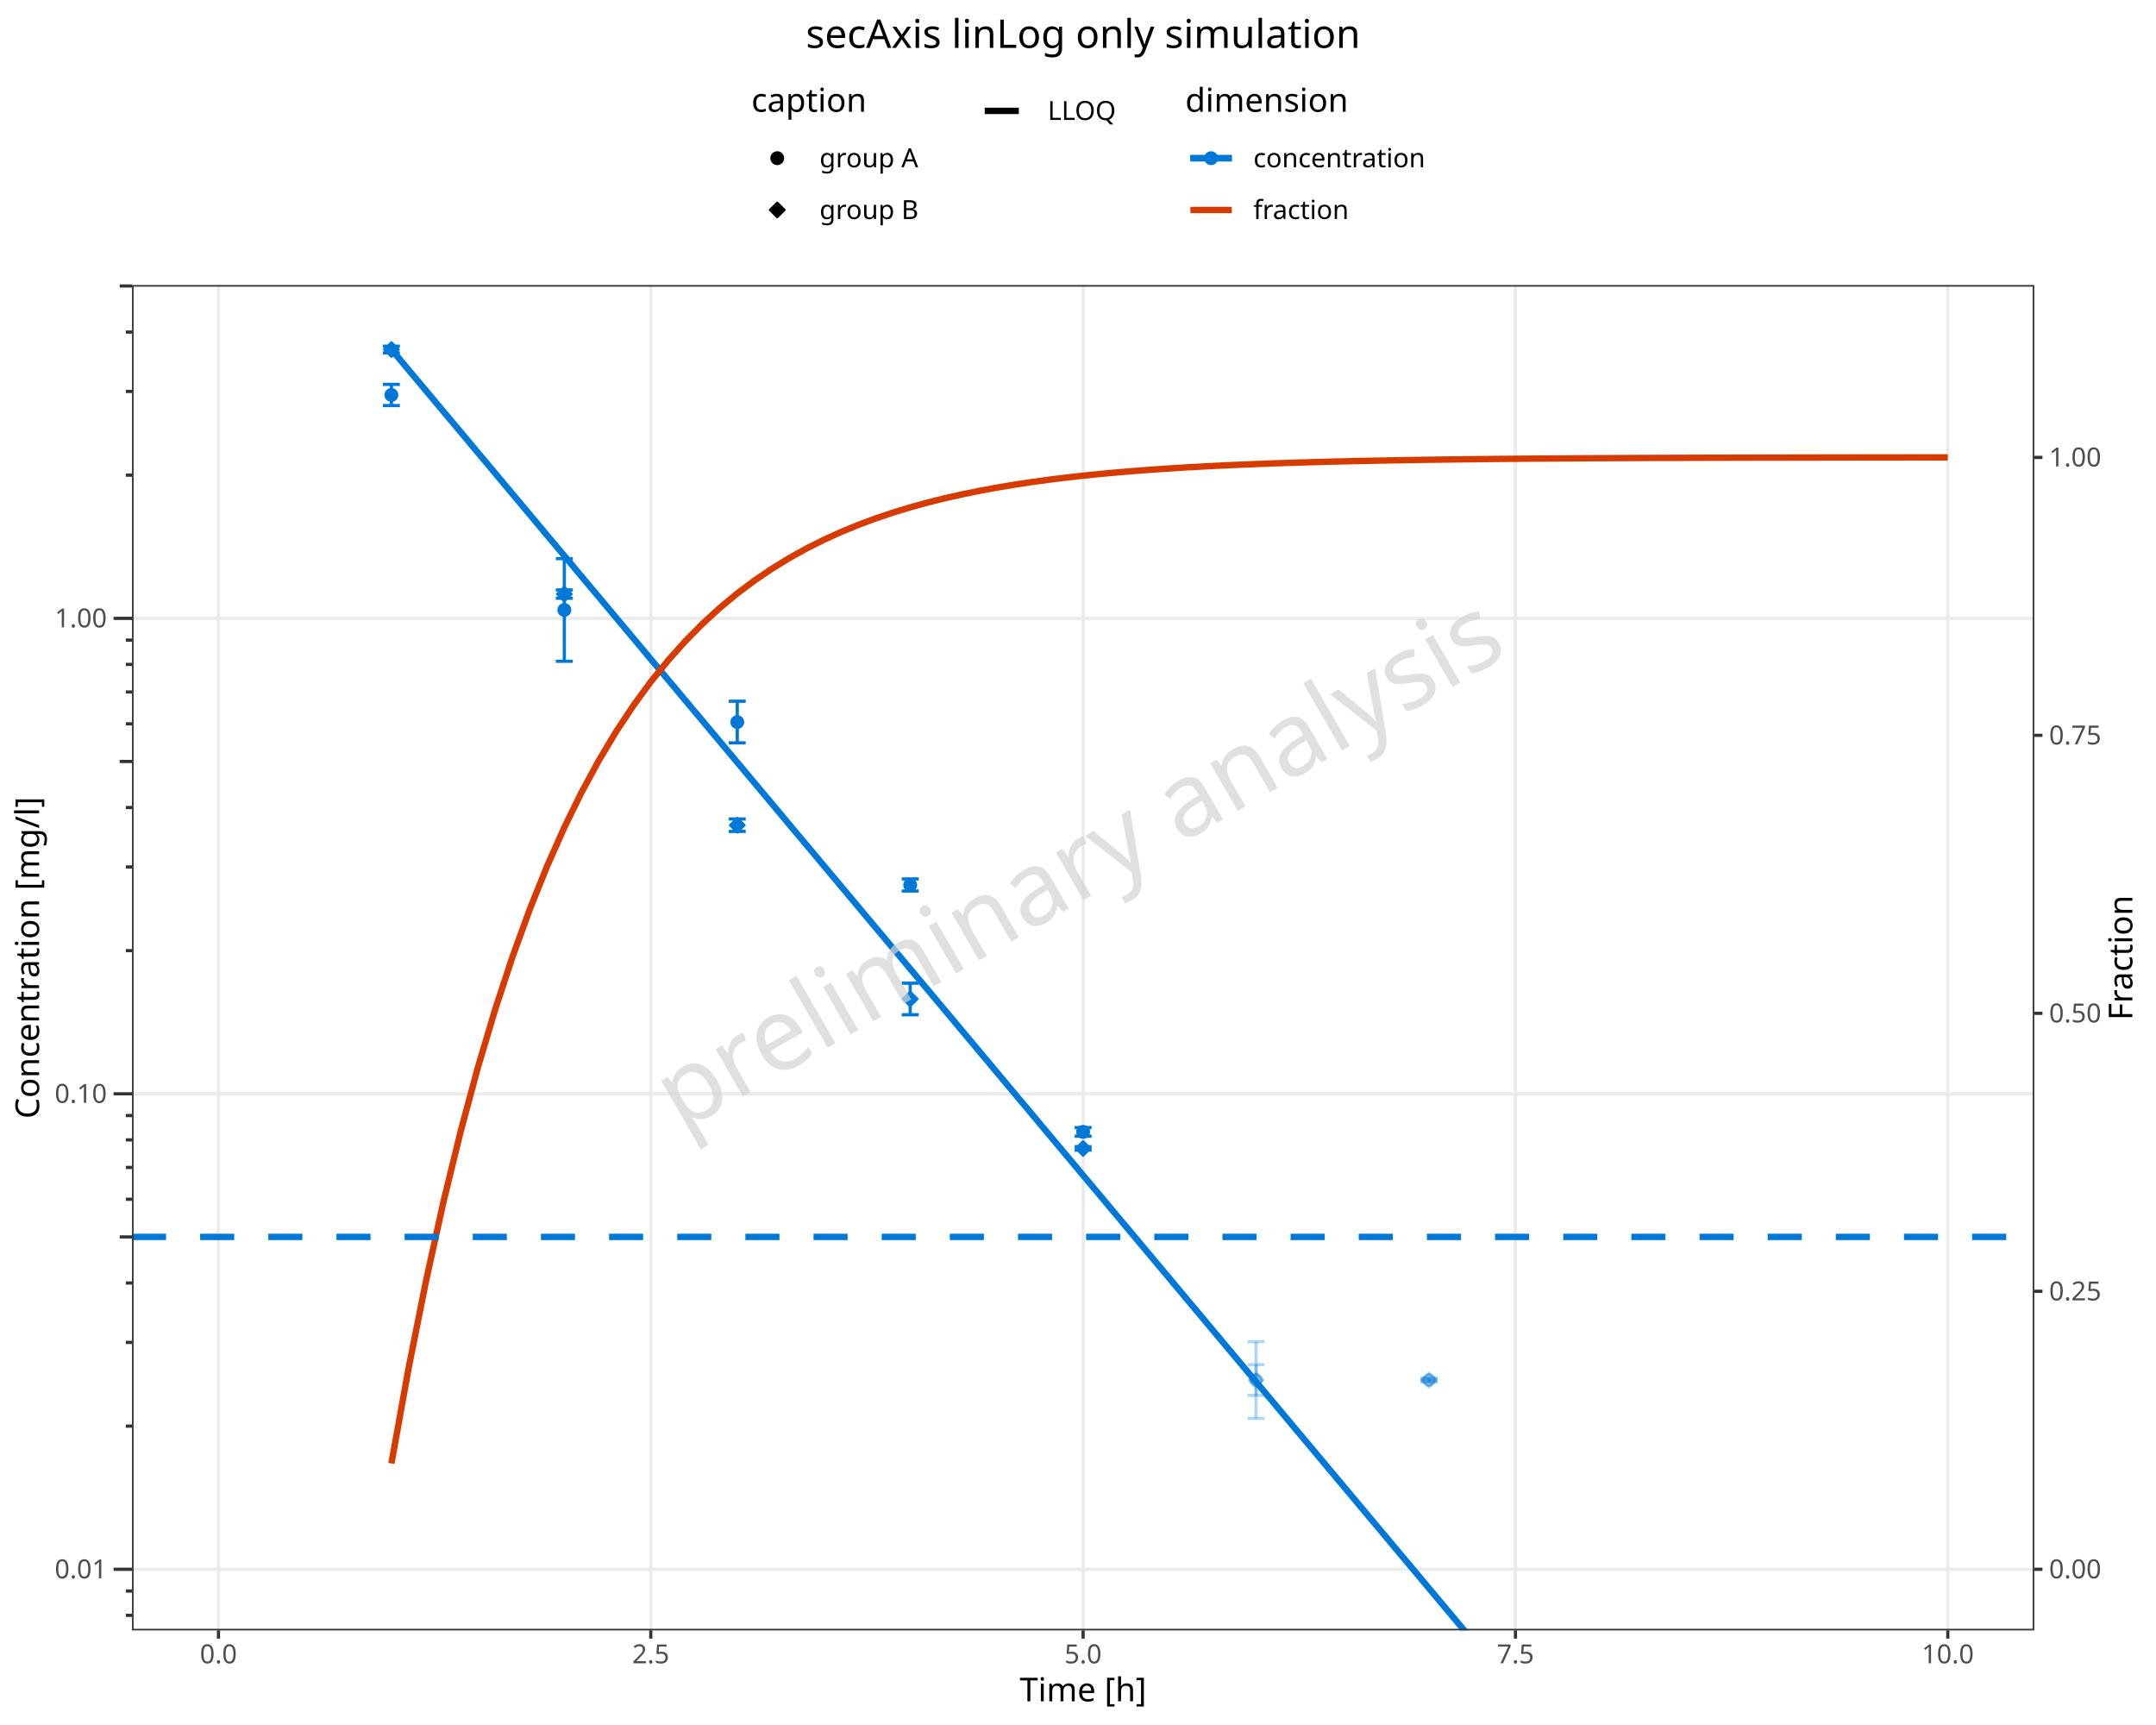
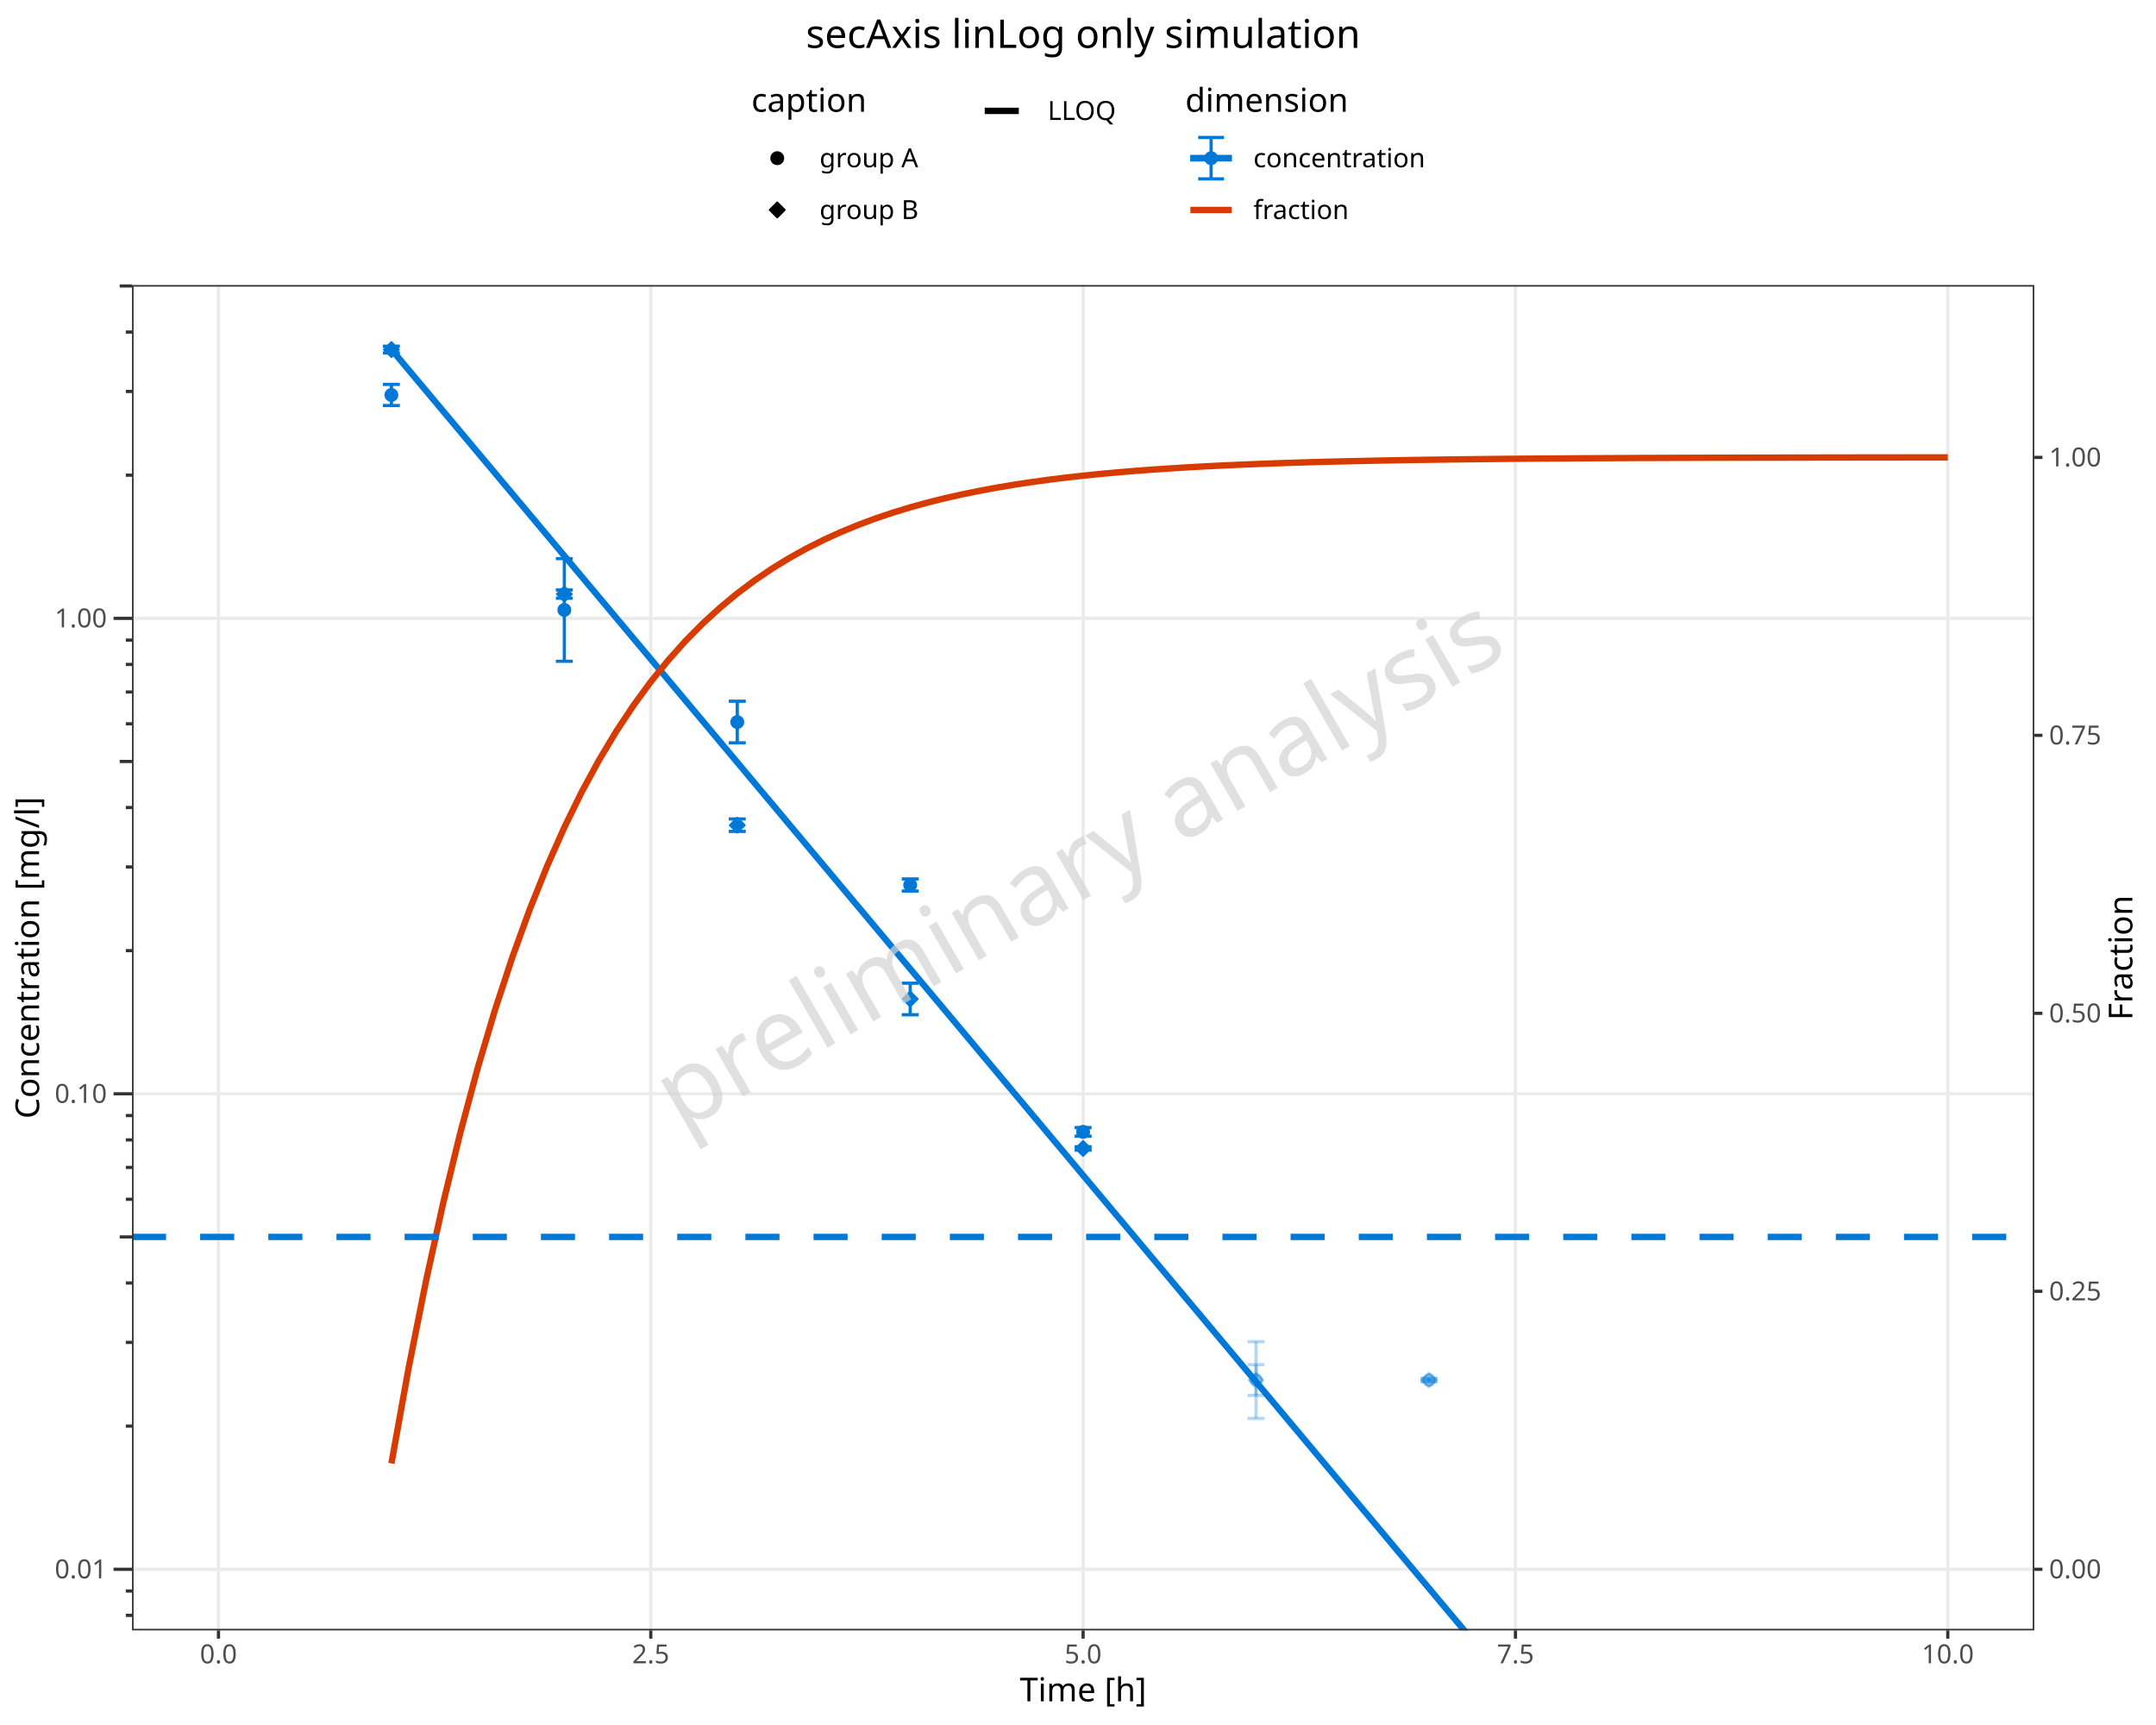
<svg xmlns="http://www.w3.org/2000/svg" class="svglite" data-engine-version="2.0" width="720.00pt" height="576.00pt" viewBox="0 0 720.00 576.00">
  <defs>
    <style type="text/css">
    .svglite line, .svglite polyline, .svglite polygon, .svglite path, .svglite rect, .svglite circle {
      fill: none;
      stroke: #000000;
      stroke-linecap: round;
      stroke-linejoin: round;
      stroke-miterlimit: 10.00;
    }
  </style>
  </defs>
  <rect width="100%" height="100%" style="stroke: none; fill: #FFFFFF;" />
  <defs>
    <clipPath id="cpMC4wMHw3MjAuMDB8MC4wMHw1NzYuMDA=">
      <rect x="0.00" y="0.00" width="720.00" height="576.00" />
    </clipPath>
  </defs>
  <g clip-path="url(#cpMC4wMHw3MjAuMDB8MC4wMHw1NzYuMDA=)">
    <rect x="0" y="0.00" width="720.00" height="576.00" style="stroke-width: 1.07; stroke: #FFFFFF; fill: #FFFFFF;" />
  </g>
  <defs>
    <clipPath id="cpNDQuMDh8Njc5LjM1fDk1LjE4fDU0NC40Mg==">
      <rect x="44.08" y="95.18" width="635.27" height="449.24" />
    </clipPath>
  </defs>
  <g clip-path="url(#cpNDQuMDh8Njc5LjM1fDk1LjE4fDU0NC40Mg==)">
    <rect x="44.08" y="95.18" width="635.27" height="449.24" style="stroke-width: 1.07; stroke: none; fill: #FFFFFF;" />
    <polyline points="44.08,524.00 679.35,524.00 " style="stroke-width: 1.07; stroke: #EBEBEB; stroke-linecap: butt;" />
    <polyline points="44.08,365.23 679.35,365.23 " style="stroke-width: 1.07; stroke: #EBEBEB; stroke-linecap: butt;" />
    <polyline points="44.08,206.47 679.35,206.47 " style="stroke-width: 1.07; stroke: #EBEBEB; stroke-linecap: butt;" />
    <polyline points="72.96,544.42 72.96,95.18 " style="stroke-width: 1.07; stroke: #EBEBEB; stroke-linecap: butt;" />
    <polyline points="217.33,544.42 217.33,95.18 " style="stroke-width: 1.07; stroke: #EBEBEB; stroke-linecap: butt;" />
    <polyline points="361.71,544.42 361.71,95.18 " style="stroke-width: 1.07; stroke: #EBEBEB; stroke-linecap: butt;" />
    <polyline points="506.09,544.42 506.09,95.18 " style="stroke-width: 1.07; stroke: #EBEBEB; stroke-linecap: butt;" />
    <polyline points="650.47,544.42 650.47,95.18 " style="stroke-width: 1.07; stroke: #EBEBEB; stroke-linecap: butt;" />
    <polyline points="130.71,116.65 136.48,123.55 142.26,130.44 148.03,137.34 153.81,144.23 159.58,151.13 165.36,158.02 171.13,164.92 176.91,171.81 182.68,178.71 188.46,185.60 194.23,192.50 200.01,199.39 205.78,206.29 211.56,213.18 217.33,220.08 223.11,226.97 228.88,233.87 234.66,240.76 240.43,247.66 246.21,254.55 251.98,261.45 257.76,268.34 263.53,275.24 269.31,282.13 275.09,289.03 280.86,295.92 286.64,302.82 292.41,309.71 298.19,316.61 303.96,323.50 309.74,330.40 315.51,337.29 321.29,344.19 327.06,351.09 332.84,357.98 338.61,364.88 344.39,371.77 350.16,378.67 355.94,385.56 361.71,392.46 367.49,399.35 373.26,406.25 379.04,413.14 384.81,420.04 390.59,426.93 396.36,433.83 402.14,440.72 407.91,447.62 413.69,454.51 419.46,461.41 425.24,468.30 431.01,475.20 436.79,482.09 442.56,488.99 448.34,495.88 454.11,502.78 459.89,509.67 465.66,516.57 471.44,523.46 477.22,530.36 482.99,537.25 488.77,544.15 494.54,551.04 500.32,557.94 506.09,564.83 511.87,571.73 517.64,578.62 523.42,585.52 529.19,592.41 534.97,599.31 540.74,606.20 546.52,613.10 552.29,619.99 558.07,626.89 563.84,633.78 569.62,640.68 575.39,647.57 581.17,654.47 586.94,661.36 592.72,668.26 598.49,675.15 604.27,682.05 610.04,688.94 615.82,695.84 621.59,702.73 627.37,709.63 633.14,716.52 638.92,723.42 644.69,730.32 650.47,737.21 " style="stroke-width: 2.13; stroke: #0078D7; stroke-linecap: butt;" />
    <polyline points="130.71,488.66 136.48,456.69 142.26,427.76 148.03,401.58 153.81,377.90 159.58,356.47 165.36,337.07 171.13,319.53 176.91,303.65 182.68,289.28 188.46,276.28 194.23,264.52 200.01,253.88 205.78,244.25 211.56,235.54 217.33,227.65 223.11,220.52 228.88,214.06 234.66,208.22 240.43,202.94 246.21,198.15 251.98,193.83 257.76,189.91 263.53,186.37 269.31,183.16 275.09,180.26 280.86,177.64 286.64,175.26 292.41,173.11 298.19,171.17 303.96,169.41 309.74,167.82 315.51,166.38 321.29,165.08 327.06,163.90 332.84,162.83 338.61,161.86 344.39,160.99 350.16,160.20 355.94,159.48 361.71,158.84 367.49,158.25 373.26,157.72 379.04,157.24 384.81,156.81 390.59,156.42 396.36,156.06 402.14,155.74 407.91,155.45 413.69,155.19 419.46,154.95 425.24,154.73 431.01,154.54 436.79,154.36 442.56,154.20 448.34,154.06 454.11,153.93 459.89,153.81 465.66,153.70 471.44,153.60 477.22,153.52 482.99,153.44 488.77,153.37 494.54,153.30 500.32,153.24 506.09,153.19 511.87,153.14 517.64,153.10 523.42,153.06 529.19,153.02 534.97,152.99 540.74,152.96 546.52,152.93 552.29,152.91 558.07,152.89 563.84,152.87 569.62,152.85 575.39,152.84 581.17,152.82 586.94,152.81 592.72,152.80 598.49,152.79 604.27,152.78 610.04,152.77 615.82,152.76 621.59,152.75 627.37,152.75 633.14,152.74 638.92,152.73 644.69,152.73 650.47,152.73 " style="stroke-width: 2.13; stroke: #D83B01; stroke-linecap: butt;" />
    <line x1="130.71" y1="135.42" x2="130.71" y2="128.35" style="stroke-width: 1.07; stroke: #0078D7; stroke-linecap: butt;" />
    <line x1="188.46" y1="220.81" x2="188.46" y2="186.54" style="stroke-width: 1.07; stroke: #0078D7; stroke-linecap: butt;" />
    <line x1="246.21" y1="248.05" x2="246.21" y2="234.15" style="stroke-width: 1.07; stroke: #0078D7; stroke-linecap: butt;" />
    <line x1="303.96" y1="297.53" x2="303.96" y2="293.49" style="stroke-width: 1.07; stroke: #0078D7; stroke-linecap: butt;" />
    <line x1="361.71" y1="379.39" x2="361.71" y2="376.51" style="stroke-width: 1.07; stroke: #0078D7; stroke-linecap: butt;" />
    <line x1="419.46" y1="473.63" x2="419.46" y2="448.01" style="stroke-width: 1.07; stroke: #0078D7; stroke-opacity: 0.30; stroke-linecap: butt;" />
    <line x1="477.22" y1="461.27" x2="477.22" y2="460.36" style="stroke-width: 1.07; stroke: #0078D7; stroke-opacity: 0.30; stroke-linecap: butt;" />
    <line x1="130.71" y1="117.84" x2="130.71" y2="115.60" style="stroke-width: 1.07; stroke: #0078D7; stroke-linecap: butt;" />
    <line x1="188.46" y1="199.75" x2="188.46" y2="196.99" style="stroke-width: 1.07; stroke: #0078D7; stroke-linecap: butt;" />
    <line x1="246.21" y1="277.61" x2="246.21" y2="273.47" style="stroke-width: 1.07; stroke: #0078D7; stroke-linecap: butt;" />
    <line x1="303.96" y1="338.84" x2="303.96" y2="328.30" style="stroke-width: 1.07; stroke: #0078D7; stroke-linecap: butt;" />
    <line x1="361.71" y1="384.04" x2="361.71" y2="382.91" style="stroke-width: 1.07; stroke: #0078D7; stroke-linecap: butt;" />
    <line x1="419.46" y1="465.94" x2="419.46" y2="455.69" style="stroke-width: 1.07; stroke: #0078D7; stroke-opacity: 0.30; stroke-linecap: butt;" />
    <line x1="477.22" y1="461.40" x2="477.22" y2="460.24" style="stroke-width: 1.07; stroke: #0078D7; stroke-opacity: 0.30; stroke-linecap: butt;" />
    <line x1="127.87" y1="135.42" x2="133.54" y2="135.42" style="stroke-width: 1.07; stroke: #0078D7; stroke-linecap: butt;" />
    <line x1="185.62" y1="220.81" x2="191.29" y2="220.81" style="stroke-width: 1.07; stroke: #0078D7; stroke-linecap: butt;" />
    <line x1="243.37" y1="248.05" x2="249.04" y2="248.05" style="stroke-width: 1.07; stroke: #0078D7; stroke-linecap: butt;" />
    <line x1="301.13" y1="297.53" x2="306.80" y2="297.53" style="stroke-width: 1.07; stroke: #0078D7; stroke-linecap: butt;" />
    <line x1="358.88" y1="379.39" x2="364.55" y2="379.39" style="stroke-width: 1.07; stroke: #0078D7; stroke-linecap: butt;" />
    <line x1="416.63" y1="473.63" x2="422.30" y2="473.63" style="stroke-width: 1.07; stroke: #0078D7; stroke-opacity: 0.30; stroke-linecap: butt;" />
    <line x1="474.38" y1="461.27" x2="480.05" y2="461.27" style="stroke-width: 1.07; stroke: #0078D7; stroke-opacity: 0.30; stroke-linecap: butt;" />
    <line x1="127.87" y1="117.84" x2="133.54" y2="117.84" style="stroke-width: 1.07; stroke: #0078D7; stroke-linecap: butt;" />
    <line x1="185.62" y1="199.75" x2="191.29" y2="199.75" style="stroke-width: 1.07; stroke: #0078D7; stroke-linecap: butt;" />
    <line x1="243.37" y1="277.61" x2="249.04" y2="277.61" style="stroke-width: 1.07; stroke: #0078D7; stroke-linecap: butt;" />
    <line x1="301.13" y1="338.84" x2="306.80" y2="338.84" style="stroke-width: 1.07; stroke: #0078D7; stroke-linecap: butt;" />
    <line x1="358.88" y1="384.04" x2="364.55" y2="384.04" style="stroke-width: 1.07; stroke: #0078D7; stroke-linecap: butt;" />
    <line x1="416.63" y1="465.94" x2="422.30" y2="465.94" style="stroke-width: 1.07; stroke: #0078D7; stroke-opacity: 0.30; stroke-linecap: butt;" />
    <line x1="474.38" y1="461.40" x2="480.05" y2="461.40" style="stroke-width: 1.07; stroke: #0078D7; stroke-opacity: 0.30; stroke-linecap: butt;" />
    <line x1="127.87" y1="128.35" x2="133.54" y2="128.35" style="stroke-width: 1.07; stroke: #0078D7; stroke-linecap: butt;" />
    <line x1="185.62" y1="186.54" x2="191.29" y2="186.54" style="stroke-width: 1.07; stroke: #0078D7; stroke-linecap: butt;" />
    <line x1="243.37" y1="234.15" x2="249.04" y2="234.15" style="stroke-width: 1.07; stroke: #0078D7; stroke-linecap: butt;" />
    <line x1="301.13" y1="293.49" x2="306.80" y2="293.49" style="stroke-width: 1.07; stroke: #0078D7; stroke-linecap: butt;" />
    <line x1="358.88" y1="376.51" x2="364.55" y2="376.51" style="stroke-width: 1.07; stroke: #0078D7; stroke-linecap: butt;" />
    <line x1="416.63" y1="448.01" x2="422.30" y2="448.01" style="stroke-width: 1.07; stroke: #0078D7; stroke-opacity: 0.30; stroke-linecap: butt;" />
    <line x1="474.38" y1="460.36" x2="480.05" y2="460.36" style="stroke-width: 1.07; stroke: #0078D7; stroke-opacity: 0.30; stroke-linecap: butt;" />
    <line x1="127.87" y1="115.60" x2="133.54" y2="115.60" style="stroke-width: 1.07; stroke: #0078D7; stroke-linecap: butt;" />
    <line x1="185.62" y1="196.99" x2="191.29" y2="196.99" style="stroke-width: 1.07; stroke: #0078D7; stroke-linecap: butt;" />
    <line x1="243.37" y1="273.47" x2="249.04" y2="273.47" style="stroke-width: 1.07; stroke: #0078D7; stroke-linecap: butt;" />
    <line x1="301.13" y1="328.30" x2="306.80" y2="328.30" style="stroke-width: 1.07; stroke: #0078D7; stroke-linecap: butt;" />
    <line x1="358.88" y1="382.91" x2="364.55" y2="382.91" style="stroke-width: 1.07; stroke: #0078D7; stroke-linecap: butt;" />
    <line x1="416.63" y1="455.69" x2="422.30" y2="455.69" style="stroke-width: 1.07; stroke: #0078D7; stroke-opacity: 0.30; stroke-linecap: butt;" />
    <line x1="474.38" y1="460.24" x2="480.05" y2="460.24" style="stroke-width: 1.07; stroke: #0078D7; stroke-opacity: 0.30; stroke-linecap: butt;" />
    <polygon points="132.66,131.89 132.65,131.69 132.62,131.50 132.58,131.32 132.51,131.14 132.43,130.96 132.33,130.80 132.22,130.64 132.09,130.50 131.95,130.37 131.79,130.26 131.63,130.16 131.46,130.08 131.27,130.01 131.09,129.97 130.90,129.94 130.71,129.93 130.51,129.94 130.33,129.97 130.14,130.01 129.96,130.08 129.78,130.16 129.62,130.26 129.47,130.37 129.32,130.50 129.19,130.64 129.08,130.80 128.98,130.96 128.90,131.14 128.83,131.32 128.79,131.50 128.76,131.69 128.75,131.89 128.76,132.08 128.79,132.27 128.83,132.45 128.90,132.63 128.98,132.81 129.08,132.97 129.19,133.13 129.32,133.27 129.47,133.40 129.62,133.51 129.78,133.61 129.96,133.69 130.14,133.76 130.33,133.80 130.51,133.83 130.71,133.84 130.90,133.83 131.09,133.80 131.27,133.76 131.46,133.69 131.63,133.61 131.79,133.51 131.95,133.40 132.09,133.27 132.22,133.13 132.33,132.97 132.43,132.81 132.51,132.63 132.58,132.45 132.62,132.27 132.65,132.08 " style="stroke-width: 0.71; stroke: #0078D7; fill: #0078D7;" />
    <polygon points="190.41,203.67 190.40,203.48 190.38,203.29 190.33,203.10 190.27,202.92 190.18,202.75 190.08,202.59 189.97,202.43 189.84,202.29 189.70,202.16 189.54,202.05 189.38,201.95 189.21,201.87 189.03,201.80 188.84,201.75 188.65,201.73 188.46,201.72 188.27,201.73 188.08,201.75 187.89,201.80 187.71,201.87 187.54,201.95 187.37,202.05 187.22,202.16 187.08,202.29 186.95,202.43 186.83,202.59 186.73,202.75 186.65,202.92 186.59,203.10 186.54,203.29 186.51,203.48 186.50,203.67 186.51,203.86 186.54,204.05 186.59,204.24 186.65,204.42 186.73,204.59 186.83,204.76 186.95,204.91 187.08,205.06 187.22,205.18 187.37,205.30 187.54,205.40 187.71,205.48 187.89,205.54 188.08,205.59 188.27,205.62 188.46,205.63 188.65,205.62 188.84,205.59 189.03,205.54 189.21,205.48 189.38,205.40 189.54,205.30 189.70,205.18 189.84,205.06 189.97,204.91 190.08,204.76 190.18,204.59 190.27,204.42 190.33,204.24 190.38,204.05 190.40,203.86 " style="stroke-width: 0.71; stroke: #0078D7; fill: #0078D7;" />
    <polygon points="248.17,241.10 248.16,240.91 248.13,240.72 248.08,240.54 248.02,240.36 247.93,240.18 247.84,240.02 247.72,239.86 247.59,239.72 247.45,239.59 247.30,239.48 247.13,239.38 246.96,239.30 246.78,239.23 246.59,239.19 246.40,239.16 246.21,239.15 246.02,239.16 245.83,239.19 245.64,239.23 245.46,239.30 245.29,239.38 245.12,239.48 244.97,239.59 244.83,239.72 244.70,239.86 244.58,240.02 244.48,240.18 244.40,240.36 244.34,240.54 244.29,240.72 244.26,240.91 244.25,241.10 244.26,241.30 244.29,241.49 244.34,241.67 244.40,241.85 244.48,242.03 244.58,242.19 244.70,242.34 244.83,242.49 244.97,242.62 245.12,242.73 245.29,242.83 245.46,242.91 245.64,242.98 245.83,243.02 246.02,243.05 246.21,243.06 246.40,243.05 246.59,243.02 246.78,242.98 246.96,242.91 247.13,242.83 247.30,242.73 247.45,242.62 247.59,242.49 247.72,242.34 247.84,242.19 247.93,242.03 248.02,241.85 248.08,241.67 248.13,241.49 248.16,241.30 " style="stroke-width: 0.71; stroke: #0078D7; fill: #0078D7;" />
    <polygon points="305.92,295.51 305.91,295.32 305.88,295.13 305.83,294.95 305.77,294.77 305.69,294.59 305.59,294.43 305.47,294.27 305.34,294.13 305.20,294.00 305.05,293.89 304.88,293.79 304.71,293.71 304.53,293.64 304.34,293.60 304.15,293.57 303.96,293.56 303.77,293.57 303.58,293.60 303.39,293.64 303.21,293.71 303.04,293.79 302.87,293.89 302.72,294.00 302.58,294.13 302.45,294.27 302.33,294.43 302.24,294.59 302.15,294.77 302.09,294.95 302.04,295.13 302.01,295.32 302.01,295.51 302.01,295.71 302.04,295.90 302.09,296.08 302.15,296.26 302.24,296.44 302.33,296.60 302.45,296.75 302.58,296.90 302.72,297.03 302.87,297.14 303.04,297.24 303.21,297.32 303.39,297.39 303.58,297.43 303.77,297.46 303.96,297.47 304.15,297.46 304.34,297.43 304.53,297.39 304.71,297.32 304.88,297.24 305.05,297.14 305.20,297.03 305.34,296.90 305.47,296.75 305.59,296.60 305.69,296.44 305.77,296.26 305.83,296.08 305.88,295.90 305.91,295.71 " style="stroke-width: 0.71; stroke: #0078D7; fill: #0078D7;" />
    <polygon points="363.67,377.95 363.66,377.76 363.63,377.57 363.58,377.38 363.52,377.20 363.44,377.03 363.34,376.86 363.22,376.71 363.10,376.57 362.95,376.44 362.80,376.32 362.63,376.23 362.46,376.14 362.28,376.08 362.09,376.03 361.90,376.00 361.71,375.99 361.52,376.00 361.33,376.03 361.14,376.08 360.96,376.14 360.79,376.23 360.63,376.32 360.47,376.44 360.33,376.57 360.20,376.71 360.09,376.86 359.99,377.03 359.91,377.20 359.84,377.38 359.79,377.57 359.77,377.76 359.76,377.95 359.77,378.14 359.79,378.33 359.84,378.52 359.91,378.70 359.99,378.87 360.09,379.04 360.20,379.19 360.33,379.33 360.47,379.46 360.63,379.58 360.79,379.68 360.96,379.76 361.14,379.82 361.33,379.87 361.52,379.90 361.71,379.91 361.90,379.90 362.09,379.87 362.28,379.82 362.46,379.76 362.63,379.68 362.80,379.58 362.95,379.46 363.10,379.33 363.22,379.19 363.34,379.04 363.44,378.87 363.52,378.70 363.58,378.52 363.63,378.33 363.66,378.14 " style="stroke-width: 0.71; stroke: #0078D7; fill: #0078D7;" />
    <polygon points="421.42,460.82 421.41,460.63 421.38,460.44 421.34,460.25 421.27,460.07 421.19,459.90 421.09,459.73 420.98,459.58 420.85,459.44 420.70,459.31 420.55,459.19 420.39,459.09 420.21,459.01 420.03,458.95 419.85,458.90 419.66,458.87 419.46,458.86 419.27,458.87 419.08,458.90 418.90,458.95 418.72,459.01 418.54,459.09 418.38,459.19 418.22,459.31 418.08,459.44 417.95,459.58 417.84,459.73 417.74,459.90 417.66,460.07 417.59,460.25 417.55,460.44 417.52,460.63 417.51,460.82 417.52,461.01 417.55,461.20 417.59,461.39 417.66,461.57 417.74,461.74 417.84,461.90 417.95,462.06 418.08,462.20 418.22,462.33 418.38,462.44 418.54,462.54 418.72,462.63 418.90,462.69 419.08,462.74 419.27,462.76 419.46,462.77 419.66,462.76 419.85,462.74 420.03,462.69 420.21,462.63 420.39,462.54 420.55,462.44 420.70,462.33 420.85,462.20 420.98,462.06 421.09,461.90 421.19,461.74 421.27,461.57 421.34,461.39 421.38,461.20 421.41,461.01 " style="stroke-width: 0.71; stroke: #0078D7; stroke-opacity: 0.30; fill: #0078D7; fill-opacity: 0.30;" />
    <polygon points="479.17,460.82 479.16,460.63 479.13,460.44 479.09,460.25 479.02,460.07 478.94,459.90 478.84,459.73 478.73,459.58 478.60,459.44 478.46,459.31 478.30,459.19 478.14,459.09 477.96,459.01 477.78,458.95 477.60,458.90 477.41,458.87 477.22,458.86 477.02,458.87 476.83,458.90 476.65,458.95 476.47,459.01 476.29,459.09 476.13,459.19 475.97,459.31 475.83,459.44 475.70,459.58 475.59,459.73 475.49,459.90 475.41,460.07 475.34,460.25 475.30,460.44 475.27,460.63 475.26,460.82 475.27,461.01 475.30,461.20 475.34,461.39 475.41,461.57 475.49,461.74 475.59,461.90 475.70,462.06 475.83,462.20 475.97,462.33 476.13,462.44 476.29,462.54 476.47,462.63 476.65,462.69 476.83,462.74 477.02,462.76 477.22,462.77 477.41,462.76 477.60,462.74 477.78,462.69 477.96,462.63 478.14,462.54 478.30,462.44 478.46,462.33 478.60,462.20 478.73,462.06 478.84,461.90 478.94,461.74 479.02,461.57 479.09,461.39 479.13,461.20 479.16,461.01 " style="stroke-width: 0.71; stroke: #0078D7; stroke-opacity: 0.30; fill: #0078D7; fill-opacity: 0.30;" />
    <polygon points="133.16,116.72 130.71,114.27 128.26,116.72 130.71,119.17 " style="stroke-width: 0.71; stroke: #0078D7; fill: #0078D7;" />
    <polygon points="190.91,198.37 188.46,195.92 186.01,198.37 188.46,200.82 " style="stroke-width: 0.71; stroke: #0078D7; fill: #0078D7;" />
    <polygon points="248.66,275.54 246.21,273.09 243.76,275.54 246.21,277.99 " style="stroke-width: 0.71; stroke: #0078D7; fill: #0078D7;" />
    <polygon points="306.41,333.57 303.96,331.12 301.51,333.57 303.96,336.02 " style="stroke-width: 0.71; stroke: #0078D7; fill: #0078D7;" />
    <polygon points="364.16,383.48 361.71,381.03 359.26,383.48 361.71,385.93 " style="stroke-width: 0.71; stroke: #0078D7; fill: #0078D7;" />
    <polygon points="421.91,460.82 419.46,458.37 417.01,460.82 419.46,463.27 " style="stroke-width: 0.71; stroke: #0078D7; stroke-opacity: 0.30; fill: #0078D7; fill-opacity: 0.30;" />
    <polygon points="479.66,460.82 477.22,458.37 474.77,460.82 477.22,463.27 " style="stroke-width: 0.71; stroke: #0078D7; stroke-opacity: 0.30; fill: #0078D7; fill-opacity: 0.30;" />
    <line x1="44.08" y1="413.02" x2="679.35" y2="413.02" style="stroke-width: 2.13; stroke: #0078D7; stroke-dasharray: 11.38,11.38; stroke-linecap: butt;" />
    <rect x="44.08" y="95.18" width="635.27" height="449.24" style="stroke-width: 1.07; stroke: #333333;" />
  </g>
  <g clip-path="url(#cpMC4wMHw3MjAuMDB8MC4wMHw1NzYuMDA=)">
    <text x="35.72" y="527.03" text-anchor="end" style="font-size: 8.80px; fill: #4D4D4D; font-family: sans;" textLength="17.13px" lengthAdjust="spacingAndGlyphs">0.01</text>
    <text x="35.72" y="368.26" text-anchor="end" style="font-size: 8.80px; fill: #4D4D4D; font-family: sans;" textLength="17.13px" lengthAdjust="spacingAndGlyphs">0.10</text>
    <text x="35.72" y="209.49" text-anchor="end" style="font-size: 8.80px; fill: #4D4D4D; font-family: sans;" textLength="17.13px" lengthAdjust="spacingAndGlyphs">1.00</text>
    <polyline points="37.92,524.00 44.08,524.00 " style="stroke-width: 1.07; stroke: #333333; stroke-linecap: butt;" />
    <polyline points="37.92,365.23 44.08,365.23 " style="stroke-width: 1.07; stroke: #333333; stroke-linecap: butt;" />
    <polyline points="37.92,206.47 44.08,206.47 " style="stroke-width: 1.07; stroke: #333333; stroke-linecap: butt;" />
    <polyline points="39.97,413.02 44.08,413.02 " style="stroke-width: 1.07; stroke: #333333; stroke-linecap: butt;" />
    <polyline points="39.97,254.26 44.08,254.26 " style="stroke-width: 1.07; stroke: #333333; stroke-linecap: butt;" />
    <polyline points="39.97,95.49 44.08,95.49 " style="stroke-width: 1.07; stroke: #333333; stroke-linecap: butt;" />
    <polyline points="42.02,539.38 44.08,539.38 " style="stroke-width: 1.07; stroke: #333333; stroke-linecap: butt;" />
    <polyline points="42.02,531.26 44.08,531.26 " style="stroke-width: 1.07; stroke: #333333; stroke-linecap: butt;" />
    <polyline points="42.02,476.20 44.08,476.20 " style="stroke-width: 1.07; stroke: #333333; stroke-linecap: butt;" />
    <polyline points="42.02,448.25 44.08,448.25 " style="stroke-width: 1.07; stroke: #333333; stroke-linecap: butt;" />
    <polyline points="42.02,428.41 44.08,428.41 " style="stroke-width: 1.07; stroke: #333333; stroke-linecap: butt;" />
    <polyline points="42.02,400.45 44.08,400.45 " style="stroke-width: 1.07; stroke: #333333; stroke-linecap: butt;" />
    <polyline points="42.02,389.82 44.08,389.82 " style="stroke-width: 1.07; stroke: #333333; stroke-linecap: butt;" />
    <polyline points="42.02,380.62 44.08,380.62 " style="stroke-width: 1.07; stroke: #333333; stroke-linecap: butt;" />
    <polyline points="42.02,372.50 44.08,372.50 " style="stroke-width: 1.07; stroke: #333333; stroke-linecap: butt;" />
    <polyline points="42.02,317.44 44.08,317.44 " style="stroke-width: 1.07; stroke: #333333; stroke-linecap: butt;" />
    <polyline points="42.02,289.48 44.08,289.48 " style="stroke-width: 1.07; stroke: #333333; stroke-linecap: butt;" />
    <polyline points="42.02,269.65 44.08,269.65 " style="stroke-width: 1.07; stroke: #333333; stroke-linecap: butt;" />
    <polyline points="42.02,241.69 44.08,241.69 " style="stroke-width: 1.07; stroke: #333333; stroke-linecap: butt;" />
    <polyline points="42.02,231.06 44.08,231.06 " style="stroke-width: 1.07; stroke: #333333; stroke-linecap: butt;" />
    <polyline points="42.02,221.85 44.08,221.85 " style="stroke-width: 1.07; stroke: #333333; stroke-linecap: butt;" />
    <polyline points="42.02,213.73 44.08,213.73 " style="stroke-width: 1.07; stroke: #333333; stroke-linecap: butt;" />
    <polyline points="42.02,158.67 44.08,158.67 " style="stroke-width: 1.07; stroke: #333333; stroke-linecap: butt;" />
    <polyline points="42.02,130.72 44.08,130.72 " style="stroke-width: 1.07; stroke: #333333; stroke-linecap: butt;" />
    <polyline points="42.02,110.88 44.08,110.88 " style="stroke-width: 1.07; stroke: #333333; stroke-linecap: butt;" />
    <polyline points="682.08,524.00 679.35,524.00 " style="stroke-width: 1.07; stroke: #333333; stroke-linecap: butt;" />
    <polyline points="682.08,431.18 679.35,431.18 " style="stroke-width: 1.07; stroke: #333333; stroke-linecap: butt;" />
    <polyline points="682.08,338.36 679.35,338.36 " style="stroke-width: 1.07; stroke: #333333; stroke-linecap: butt;" />
    <polyline points="682.08,245.54 679.35,245.54 " style="stroke-width: 1.07; stroke: #333333; stroke-linecap: butt;" />
    <polyline points="682.08,152.73 679.35,152.73 " style="stroke-width: 1.07; stroke: #333333; stroke-linecap: butt;" />
    <text x="684.28" y="527.02" style="font-size: 8.80px; fill: #4D4D4D; font-family: sans;" textLength="17.13px" lengthAdjust="spacingAndGlyphs">0.00</text>
    <text x="684.28" y="434.21" style="font-size: 8.80px; fill: #4D4D4D; font-family: sans;" textLength="17.13px" lengthAdjust="spacingAndGlyphs">0.25</text>
    <text x="684.28" y="341.39" style="font-size: 8.80px; fill: #4D4D4D; font-family: sans;" textLength="17.13px" lengthAdjust="spacingAndGlyphs">0.50</text>
    <text x="684.28" y="248.57" style="font-size: 8.80px; fill: #4D4D4D; font-family: sans;" textLength="17.13px" lengthAdjust="spacingAndGlyphs">0.75</text>
    <text x="684.28" y="155.75" style="font-size: 8.80px; fill: #4D4D4D; font-family: sans;" textLength="17.13px" lengthAdjust="spacingAndGlyphs">1.00</text>
    <polyline points="72.96,547.16 72.96,544.42 " style="stroke-width: 1.07; stroke: #333333; stroke-linecap: butt;" />
    <polyline points="217.33,547.16 217.33,544.42 " style="stroke-width: 1.07; stroke: #333333; stroke-linecap: butt;" />
    <polyline points="361.71,547.16 361.71,544.42 " style="stroke-width: 1.07; stroke: #333333; stroke-linecap: butt;" />
    <polyline points="506.09,547.16 506.09,544.42 " style="stroke-width: 1.07; stroke: #333333; stroke-linecap: butt;" />
    <polyline points="650.47,547.16 650.47,544.42 " style="stroke-width: 1.07; stroke: #333333; stroke-linecap: butt;" />
    <text x="72.96" y="555.40" text-anchor="middle" style="font-size: 8.80px; fill: #4D4D4D; font-family: sans;" textLength="12.23px" lengthAdjust="spacingAndGlyphs">0.0</text>
    <text x="217.33" y="555.40" text-anchor="middle" style="font-size: 8.80px; fill: #4D4D4D; font-family: sans;" textLength="12.23px" lengthAdjust="spacingAndGlyphs">2.5</text>
    <text x="361.71" y="555.40" text-anchor="middle" style="font-size: 8.80px; fill: #4D4D4D; font-family: sans;" textLength="12.23px" lengthAdjust="spacingAndGlyphs">5.0</text>
    <text x="506.09" y="555.40" text-anchor="middle" style="font-size: 8.80px; fill: #4D4D4D; font-family: sans;" textLength="12.23px" lengthAdjust="spacingAndGlyphs">7.5</text>
    <text x="650.47" y="555.40" text-anchor="middle" style="font-size: 8.80px; fill: #4D4D4D; font-family: sans;" textLength="17.13px" lengthAdjust="spacingAndGlyphs">10.0</text>
    <text x="361.71" y="568.10" text-anchor="middle" style="font-size: 11.00px; font-family: sans;" textLength="39.73px" lengthAdjust="spacingAndGlyphs">Time [h]</text>
    <text transform="translate(13.05,319.80) rotate(-90)" text-anchor="middle" style="font-size: 11.00px; font-family: sans;" textLength="98.45px" lengthAdjust="spacingAndGlyphs">Concentration [mg/l]</text>
    <text transform="translate(712.10,319.80) rotate(-90)" text-anchor="middle" style="font-size: 11.00px; font-family: sans;" textLength="39.74px" lengthAdjust="spacingAndGlyphs">Fraction</text>
    <rect x="245.44" y="22.90" width="65.24" height="61.32" style="stroke-width: 1.07; stroke: none; fill: #FFFFFF;" />
    <text x="250.92" y="37.33" style="font-size: 11.00px; font-family: sans;" textLength="35.48px" lengthAdjust="spacingAndGlyphs">caption</text>
    <rect x="250.92" y="44.18" width="17.28" height="17.28" style="stroke-width: 1.07; stroke: none; fill: #FFFFFF;" />
    <polygon points="261.52,52.82 261.51,52.63 261.48,52.44 261.43,52.25 261.37,52.07 261.29,51.90 261.19,51.73 261.07,51.58 260.94,51.44 260.80,51.31 260.65,51.19 260.48,51.10 260.31,51.01 260.13,50.95 259.94,50.90 259.75,50.87 259.56,50.86 259.37,50.87 259.18,50.90 258.99,50.95 258.81,51.01 258.64,51.10 258.48,51.19 258.32,51.31 258.18,51.44 258.05,51.58 257.94,51.73 257.84,51.90 257.75,52.07 257.69,52.25 257.64,52.44 257.62,52.63 257.61,52.82 257.62,53.01 257.64,53.20 257.69,53.39 257.75,53.57 257.84,53.74 257.94,53.91 258.05,54.06 258.18,54.20 258.32,54.33 258.48,54.45 258.64,54.55 258.81,54.63 258.99,54.69 259.18,54.74 259.37,54.77 259.56,54.78 259.75,54.77 259.94,54.74 260.13,54.69 260.31,54.63 260.48,54.55 260.65,54.45 260.80,54.33 260.94,54.20 261.07,54.06 261.19,53.91 261.29,53.74 261.37,53.57 261.43,53.39 261.48,53.20 261.51,53.01 " style="stroke-width: 0.71; fill: #000000;" />
    <rect x="250.92" y="61.46" width="17.28" height="17.28" style="stroke-width: 1.07; stroke: none; fill: #FFFFFF;" />
    <polygon points="262.01,70.10 259.56,67.65 257.11,70.10 259.56,72.55 " style="stroke-width: 0.71; fill: #000000;" />
    <text x="273.68" y="55.85" style="font-size: 8.80px; font-family: sans;" textLength="30.82px" lengthAdjust="spacingAndGlyphs">group A</text>
    <text x="273.68" y="73.13" style="font-size: 8.80px; font-family: sans;" textLength="30.82px" lengthAdjust="spacingAndGlyphs">group B</text>
    <rect x="321.64" y="22.90" width="57.73" height="28.24" style="stroke-width: 1.07; stroke: none; fill: #FFFFFF;" />
    <rect x="327.12" y="28.38" width="17.28" height="17.28" style="stroke-width: 1.07; stroke: none; fill: #FFFFFF;" />
    <line x1="328.85" y1="37.02" x2="342.67" y2="37.02" style="stroke-width: 2.13; stroke-dasharray: 11.38,11.38; stroke-linecap: butt;" />
    <text x="349.88" y="40.05" style="font-size: 8.80px; font-family: sans;" textLength="23.49px" lengthAdjust="spacingAndGlyphs">LLOQ</text>
    <rect x="390.33" y="22.90" width="87.66" height="61.32" style="stroke-width: 1.07; stroke: none; fill: #FFFFFF;" />
    <text x="395.81" y="37.33" style="font-size: 11.00px; font-family: sans;" textLength="50.15px" lengthAdjust="spacingAndGlyphs">dimension</text>
    <rect x="395.81" y="44.18" width="17.28" height="17.28" style="stroke-width: 1.07; stroke: none; fill: #FFFFFF;" />
    <line x1="397.53" y1="52.82" x2="411.36" y2="52.82" style="stroke-width: 2.13; stroke: #0078D7; stroke-linecap: butt;" />
+     <line x1="404.45" y1="59.73" x2="404.45" y2="45.91" style="stroke-width: 1.07; stroke: #0078D7; stroke-linecap: butt;" />
+     <line x1="400.13" y1="59.73" x2="408.77" y2="59.73" style="stroke-width: 1.07; stroke: #0078D7; stroke-linecap: butt;" />
+     <line x1="400.13" y1="45.91" x2="408.77" y2="45.91" style="stroke-width: 1.07; stroke: #0078D7; stroke-linecap: butt;" />
    <polygon points="406.40,52.82 406.39,52.63 406.36,52.44 406.32,52.25 406.25,52.07 406.17,51.90 406.07,51.73 405.96,51.58 405.83,51.44 405.69,51.31 405.53,51.19 405.37,51.10 405.19,51.01 405.01,50.95 404.83,50.90 404.64,50.87 404.45,50.86 404.25,50.87 404.06,50.90 403.88,50.95 403.70,51.01 403.52,51.10 403.36,51.19 403.21,51.31 403.06,51.44 402.93,51.58 402.82,51.73 402.72,51.90 402.64,52.07 402.57,52.25 402.53,52.44 402.50,52.63 402.49,52.82 402.50,53.01 402.53,53.20 402.57,53.39 402.64,53.57 402.72,53.74 402.82,53.91 402.93,54.06 403.06,54.20 403.21,54.33 403.36,54.45 403.52,54.55 403.70,54.63 403.88,54.69 404.06,54.74 404.25,54.77 404.45,54.78 404.64,54.77 404.83,54.74 405.01,54.69 405.19,54.63 405.37,54.55 405.53,54.45 405.69,54.33 405.83,54.20 405.96,54.06 406.07,53.91 406.17,53.74 406.25,53.57 406.32,53.39 406.36,53.20 406.39,53.01 " style="stroke-width: 0.71; stroke: #0078D7; fill: #0078D7;" />
    <line x1="397.53" y1="52.82" x2="411.36" y2="52.82" style="stroke-width: 2.13; stroke: #0078D7; stroke-linecap: butt;" />
    <rect x="395.81" y="61.46" width="17.28" height="17.28" style="stroke-width: 1.07; stroke: none; fill: #FFFFFF;" />
    <line x1="397.53" y1="70.10" x2="411.36" y2="70.10" style="stroke-width: 2.13; stroke: #D83B01; stroke-linecap: butt;" />
    <text x="418.57" y="55.85" style="font-size: 8.80px; font-family: sans;" textLength="52.84px" lengthAdjust="spacingAndGlyphs">concentration</text>
    <text x="418.57" y="73.13" style="font-size: 8.80px; font-family: sans;" textLength="28.86px" lengthAdjust="spacingAndGlyphs">fraction</text>
    <text x="361.71" y="15.99" text-anchor="middle" style="font-size: 13.20px; font-family: sans;" textLength="175.38px" lengthAdjust="spacingAndGlyphs">secAxis linLog only simulation</text>
    <text transform="translate(365.87,298.17) rotate(-30)" text-anchor="middle" style="font-size: 34.14px; fill: #D3D3D3; fill-opacity: 0.70; font-family: sans;" textLength="299.85px" lengthAdjust="spacingAndGlyphs">preliminary analysis</text>
  </g>
</svg>
